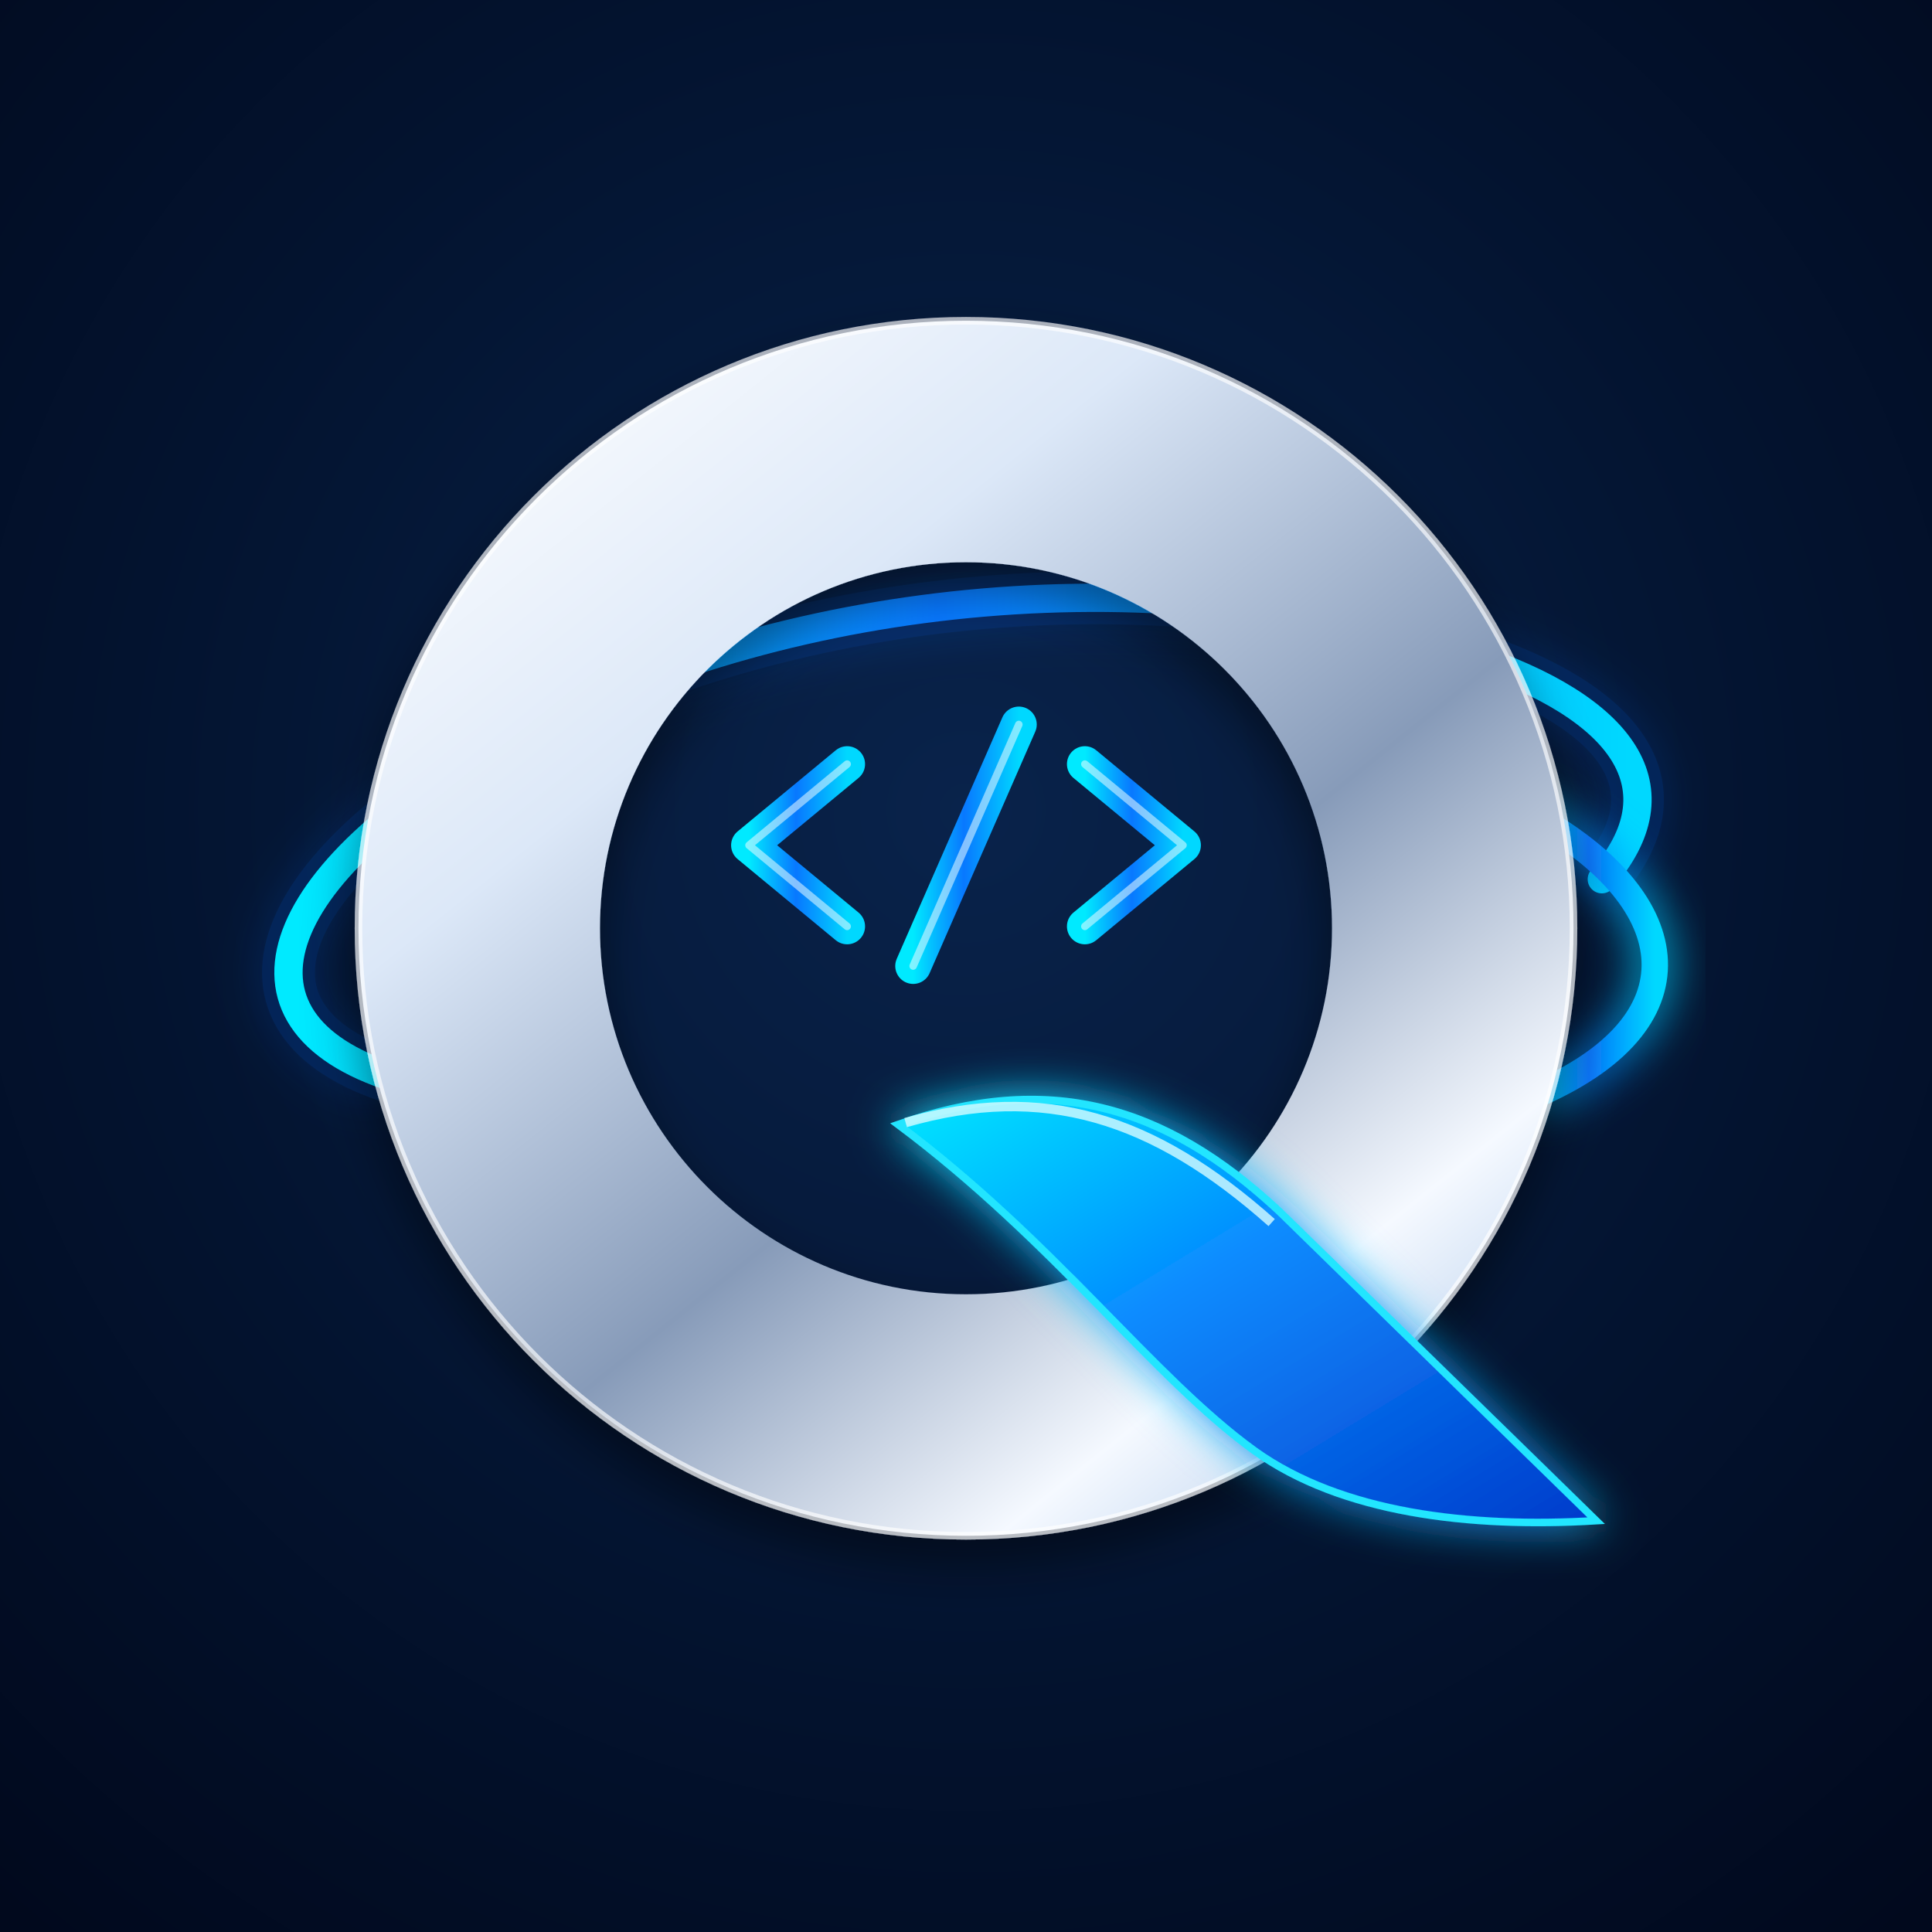
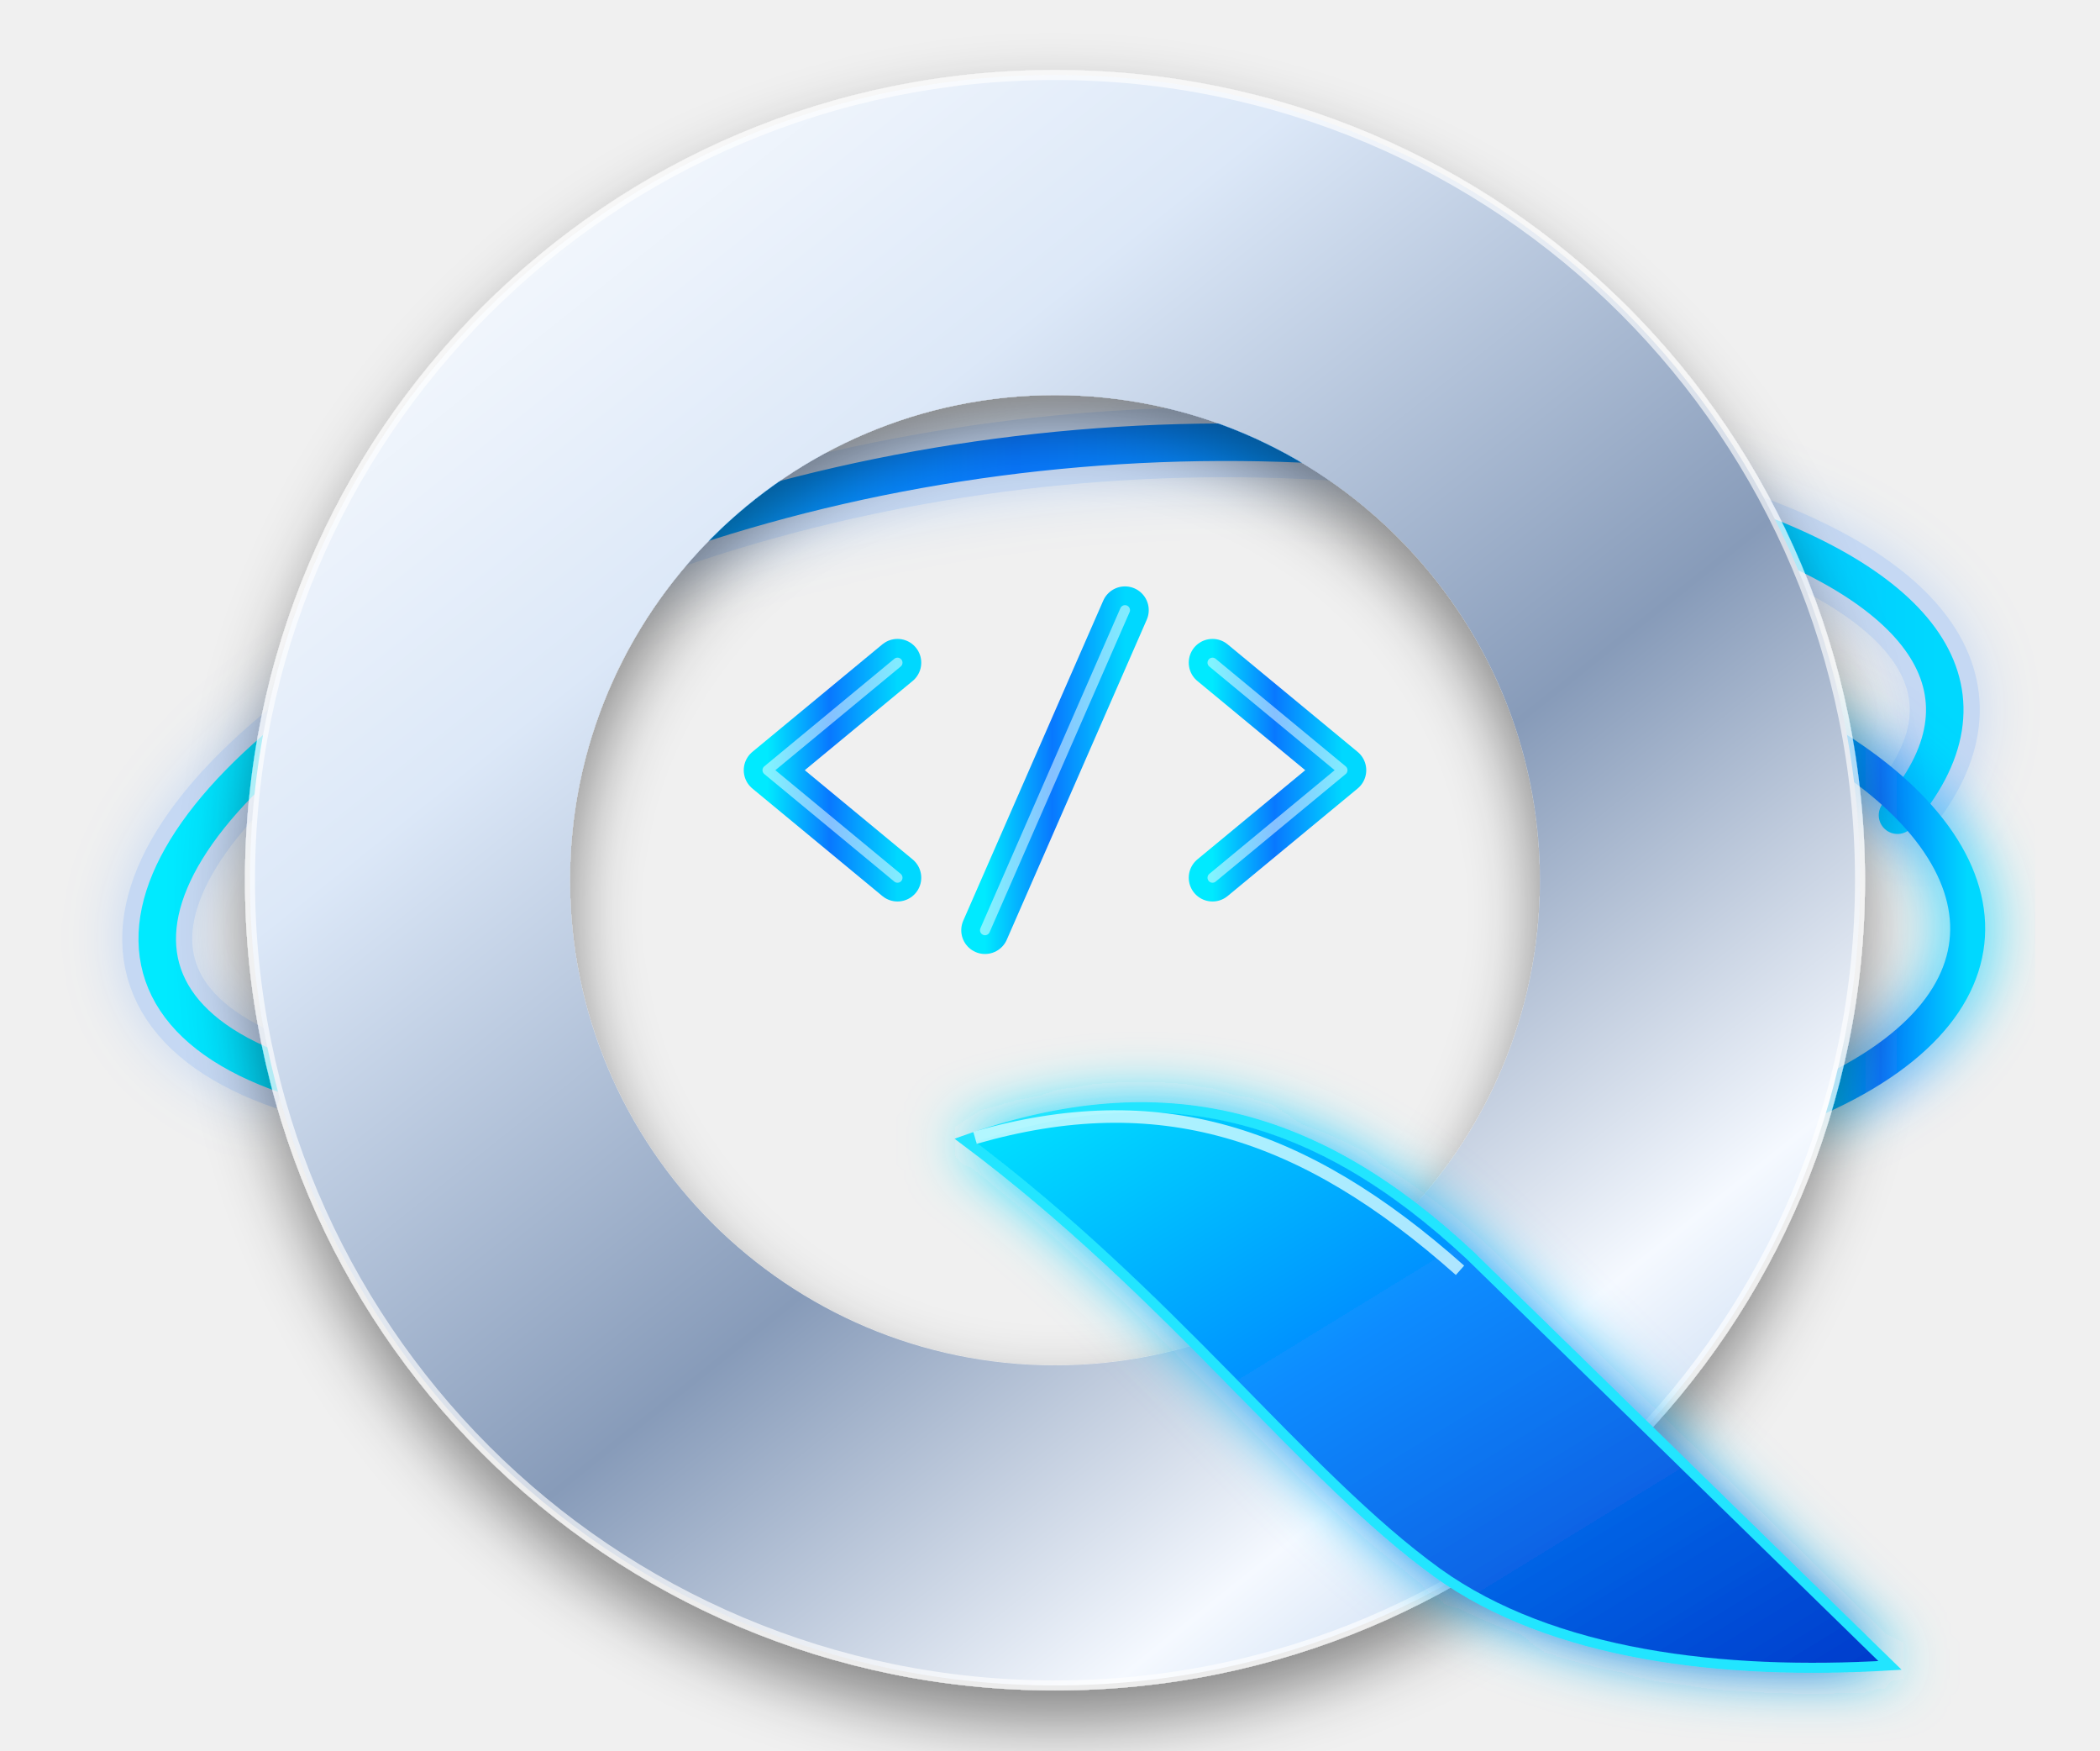
- <svg xmlns="http://www.w3.org/2000/svg" width="1024" height="1024" viewBox="0 0 1024 1024" role="img" aria-labelledby="title desc">
+ <svg xmlns="http://www.w3.org/2000/svg" width="1200" height="1000" viewBox="90 140 840 700" role="img" aria-labelledby="title desc">
  <style>
    .orbit-track {
      transform-box: view-box;
      transform-origin: 512px 512px;
      animation: orbital-drift 34s linear infinite;
    }
    .q-ring {
      transform-box: fill-box;
      transform-origin: center;
      animation: ring-glint 7s ease-in-out infinite;
    }
    .q-tail {
      transform-box: fill-box;
      transform-origin: center;
      animation: tail-glow 5.5s ease-in-out infinite;
    }
    .code-glyph {
      stroke-dasharray: 460;
      stroke-dashoffset: 0;
      animation: code-current 8s ease-in-out infinite;
    }
    @keyframes orbital-drift {
      to { transform: rotate(360deg); }
    }
    @keyframes ring-glint {
      0%, 100% { filter: brightness(1); }
      50% { filter: brightness(1.12); }
    }
    @keyframes tail-glow {
      0%, 100% { filter: url(#glow) brightness(1); }
      50% { filter: url(#glow) brightness(1.18); }
    }
    @keyframes code-current {
      0%, 100% { stroke-dashoffset: 0; opacity: 1; }
      50% { stroke-dashoffset: -230; opacity: .82; }
    }
    @media (prefers-reduced-motion: reduce) {
      .orbit-track, .q-ring, .q-tail, .code-glyph { animation: none !important; }
    }
  </style>
  <defs>
    <radialGradient id="bg" cx="50%" cy="42%" r="75%">
      <stop offset="0" stop-color="#09234b" />
      <stop offset=".58" stop-color="#03132f" />
      <stop offset="1" stop-color="#01091d" />
    </radialGradient>
    <linearGradient id="silver" x1=".1" y1="0" x2=".9" y2="1">
      <stop stop-color="#fff" />
      <stop offset=".28" stop-color="#dce8f8" />
      <stop offset=".58" stop-color="#879bb9" />
      <stop offset=".82" stop-color="#f5f9ff" />
      <stop offset="1" stop-color="#a8c5e8" />
    </linearGradient>
    <linearGradient id="blue" x1="0" y1="0" x2="1" y2="1">
      <stop stop-color="#00e7ff" />
      <stop offset=".42" stop-color="#078cff" />
      <stop offset="1" stop-color="#063bcb" />
    </linearGradient>
    <linearGradient id="orbit" x1="0" y1="0" x2="1" y2="0">
      <stop stop-color="#00eaff" />
      <stop offset=".48" stop-color="#0878ff" />
      <stop offset="1" stop-color="#00d8ff" />
    </linearGradient>
    <filter id="glow" x="-40%" y="-40%" width="180%" height="180%">
      <feGaussianBlur stdDeviation="12" result="b" />
      <feMerge>
        <feMergeNode in="b" />
        <feMergeNode in="SourceGraphic" />
      </feMerge>
    </filter>
    <filter id="shadow" x="-30%" y="-30%" width="160%" height="160%">
      <feGaussianBlur in="SourceAlpha" stdDeviation="13" />
      <feOffset dy="13" />
      <feComponentTransfer>
        <feFuncA type="linear" slope=".45" />
      </feComponentTransfer>
      <feMerge>
        <feMergeNode />
        <feMergeNode in="SourceGraphic" />
      </feMerge>
    </filter>
  </defs>
-   <rect width="1024" height="1024" fill="url(#bg)" />
  <g class="orbit-track">
    <path d="M205 570 C112 538 147 456 282 386 C421 314 615 293 779 348 C861 375 891 418 849 466" fill="none" stroke="#006cff" stroke-width="28" opacity=".18" filter="url(#glow)" />
    <path d="M205 570 C112 538 147 456 282 386 C421 314 615 293 779 348 C861 375 891 418 849 466" fill="none" stroke="url(#orbit)" stroke-width="15" stroke-linecap="round" />
    <path d="M817 579 C904 540 892 475 810 431" fill="none" stroke="url(#orbit)" stroke-width="14" stroke-linecap="round" filter="url(#glow)" />
  </g>
  <g class="q-ring" filter="url(#shadow)">
    <path d="M512 170 C334 170 190 314 190 492 C190 670 334 814 512 814 C690 814 834 670 834 492 C834 314 690 170 512 170 Z M512 298 C619 298 706 385 706 492 C706 599 619 686 512 686 C405 686 318 599 318 492 C318 385 405 298 512 298 Z" fill="url(#silver)" fill-rule="evenodd" />
    <path d="M512 170 C334 170 190 314 190 492 C190 670 334 814 512 814 C690 814 834 670 834 492 C834 314 690 170 512 170 Z" fill="none" stroke="#fff" stroke-opacity=".65" stroke-width="4" />
  </g>
  <path class="q-tail" d="M476 596 C555 568 617 585 678 642 L846 806 C779 810 711 802 665 769 C611 730 559 658 476 596 Z" fill="url(#blue)" stroke="#21e5ff" stroke-width="4" filter="url(#glow)" />
  <path d="M480 595 C553 574 611 592 674 648" fill="none" stroke="#d6fbff" stroke-opacity=".8" stroke-width="5" />
  <g class="code-glyph" fill="none" stroke="url(#orbit)" stroke-width="19" stroke-linecap="round" stroke-linejoin="round">
    <path d="M449 405 L397 448 L449 491" />
    <path d="M575 405 L627 448 L575 491" />
    <path d="M540 384 L484 512" />
  </g>
  <path d="M449 405 L397 448 L449 491 M575 405 L627 448 L575 491 M540 384 L484 512" fill="none" stroke="#eafaff" stroke-opacity=".55" stroke-width="4" stroke-linecap="round" stroke-linejoin="round" />
</svg>
